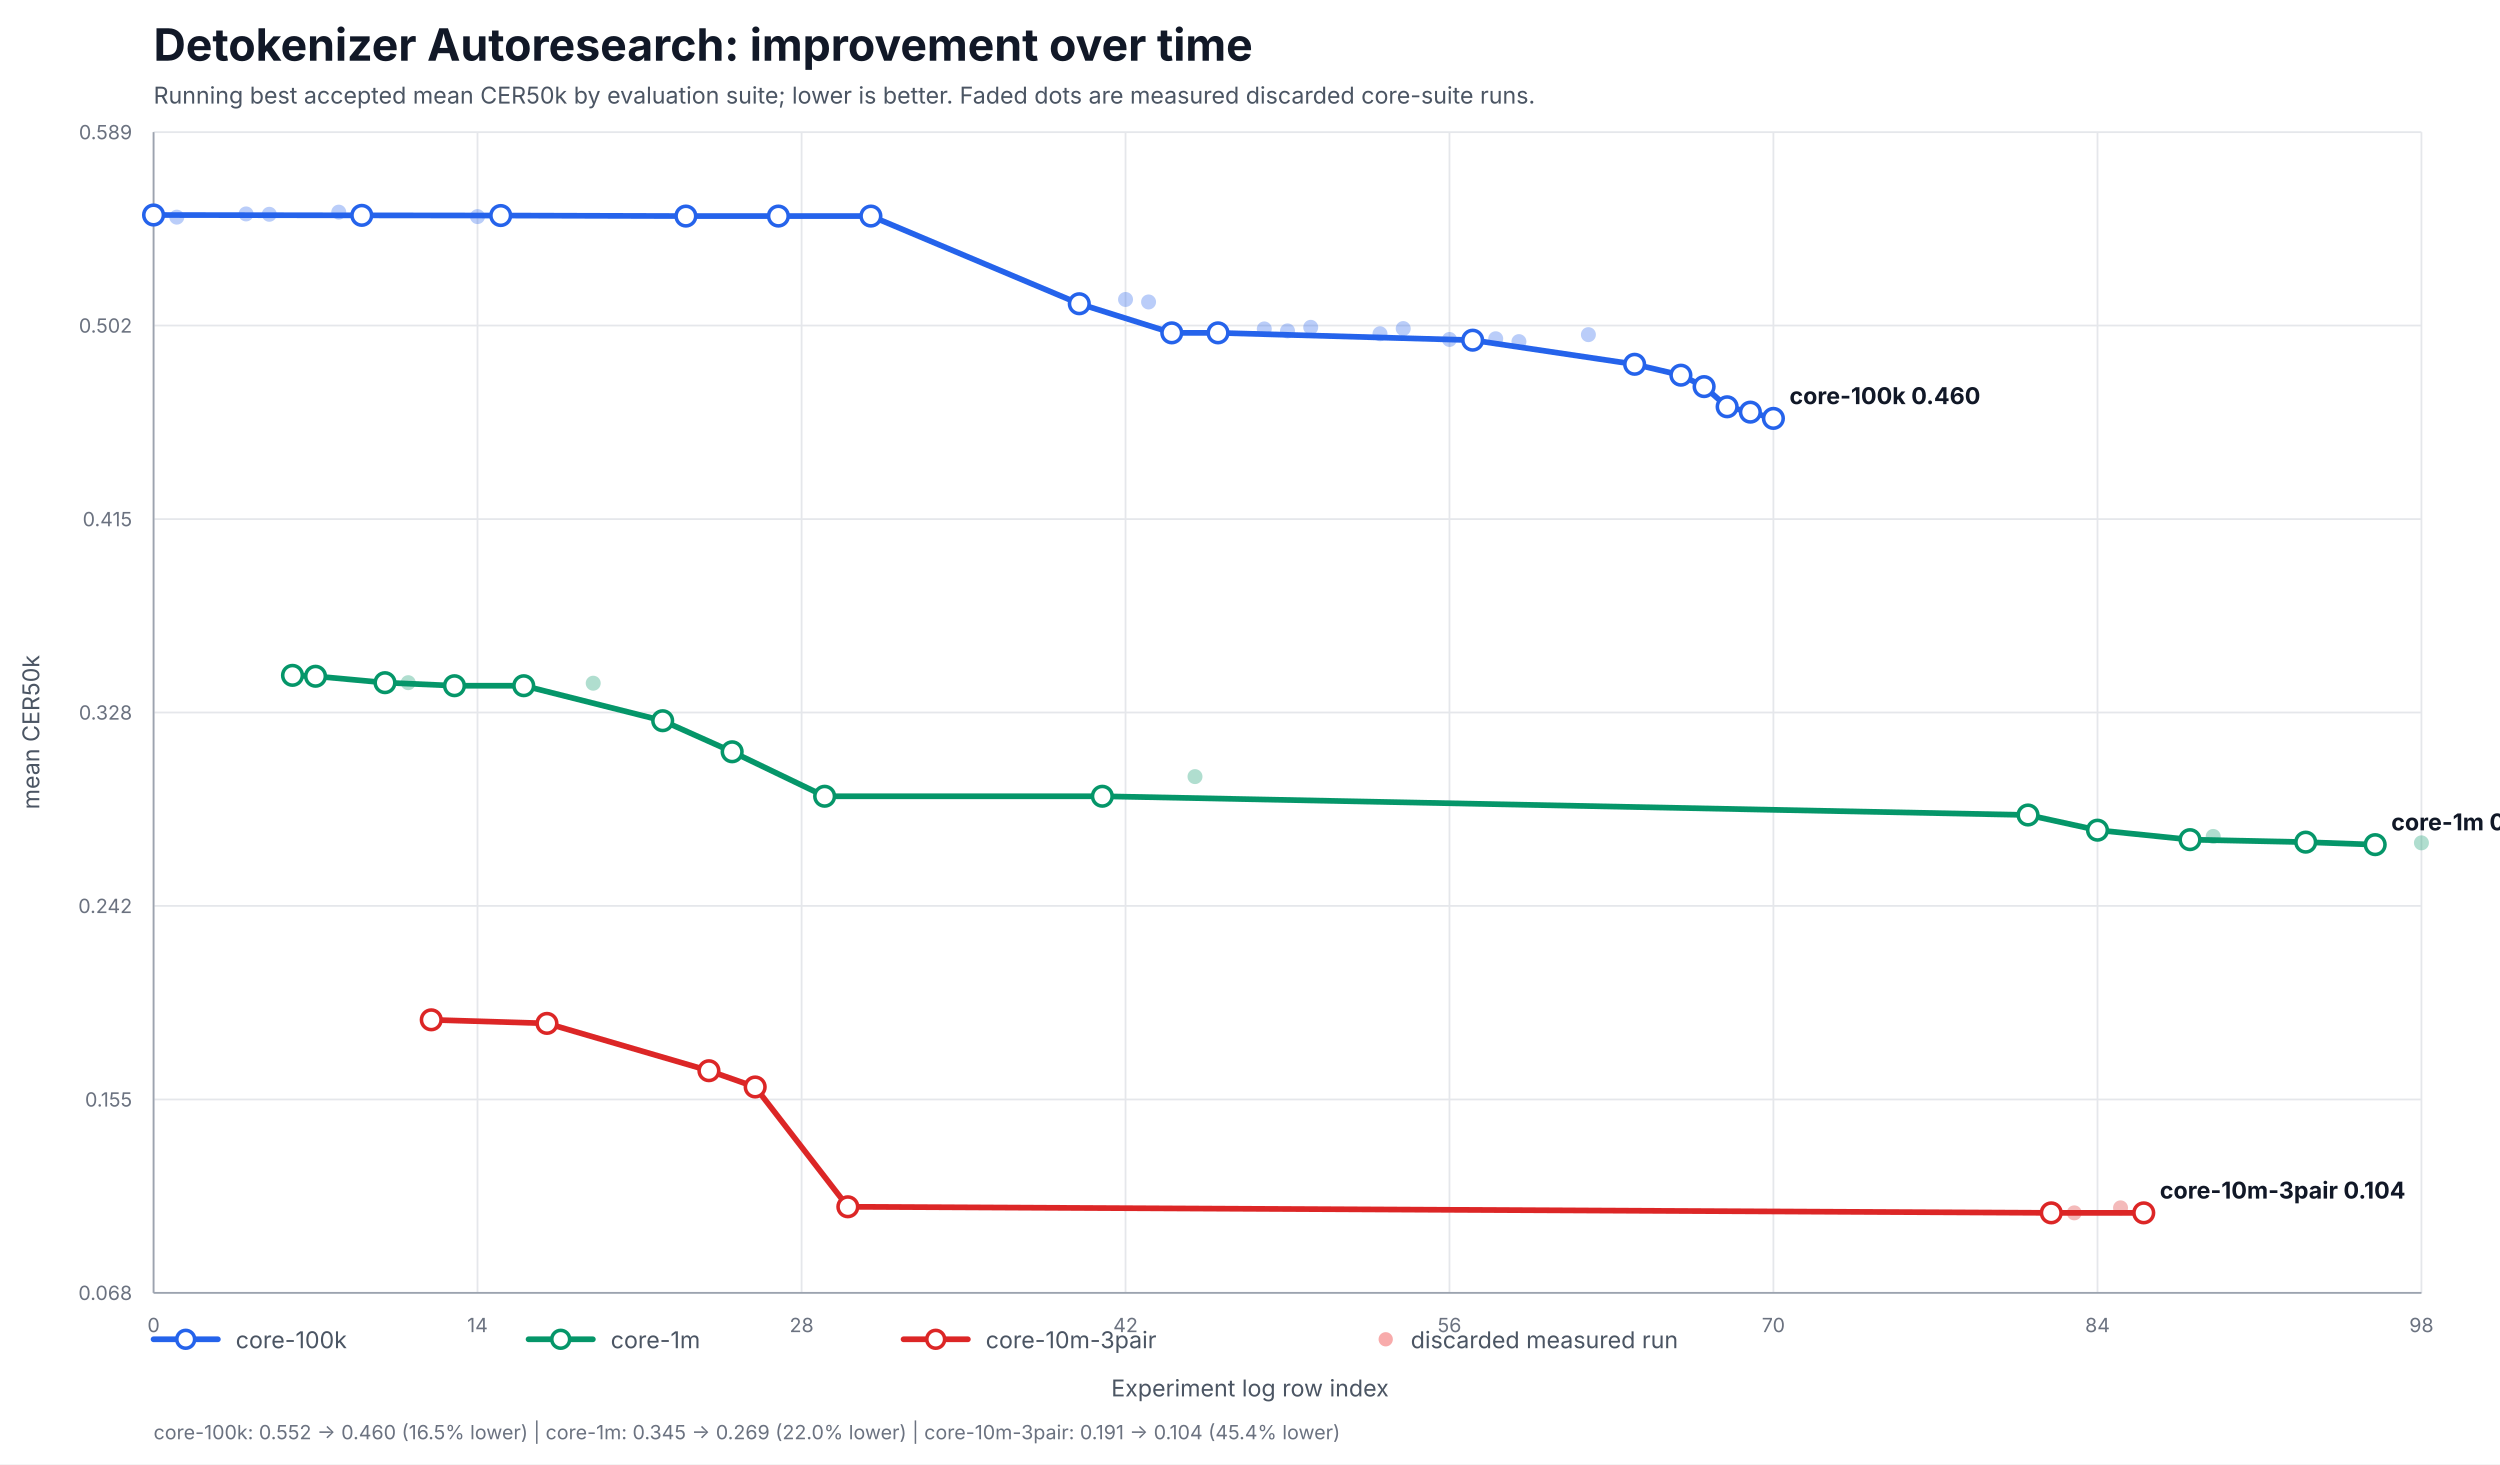
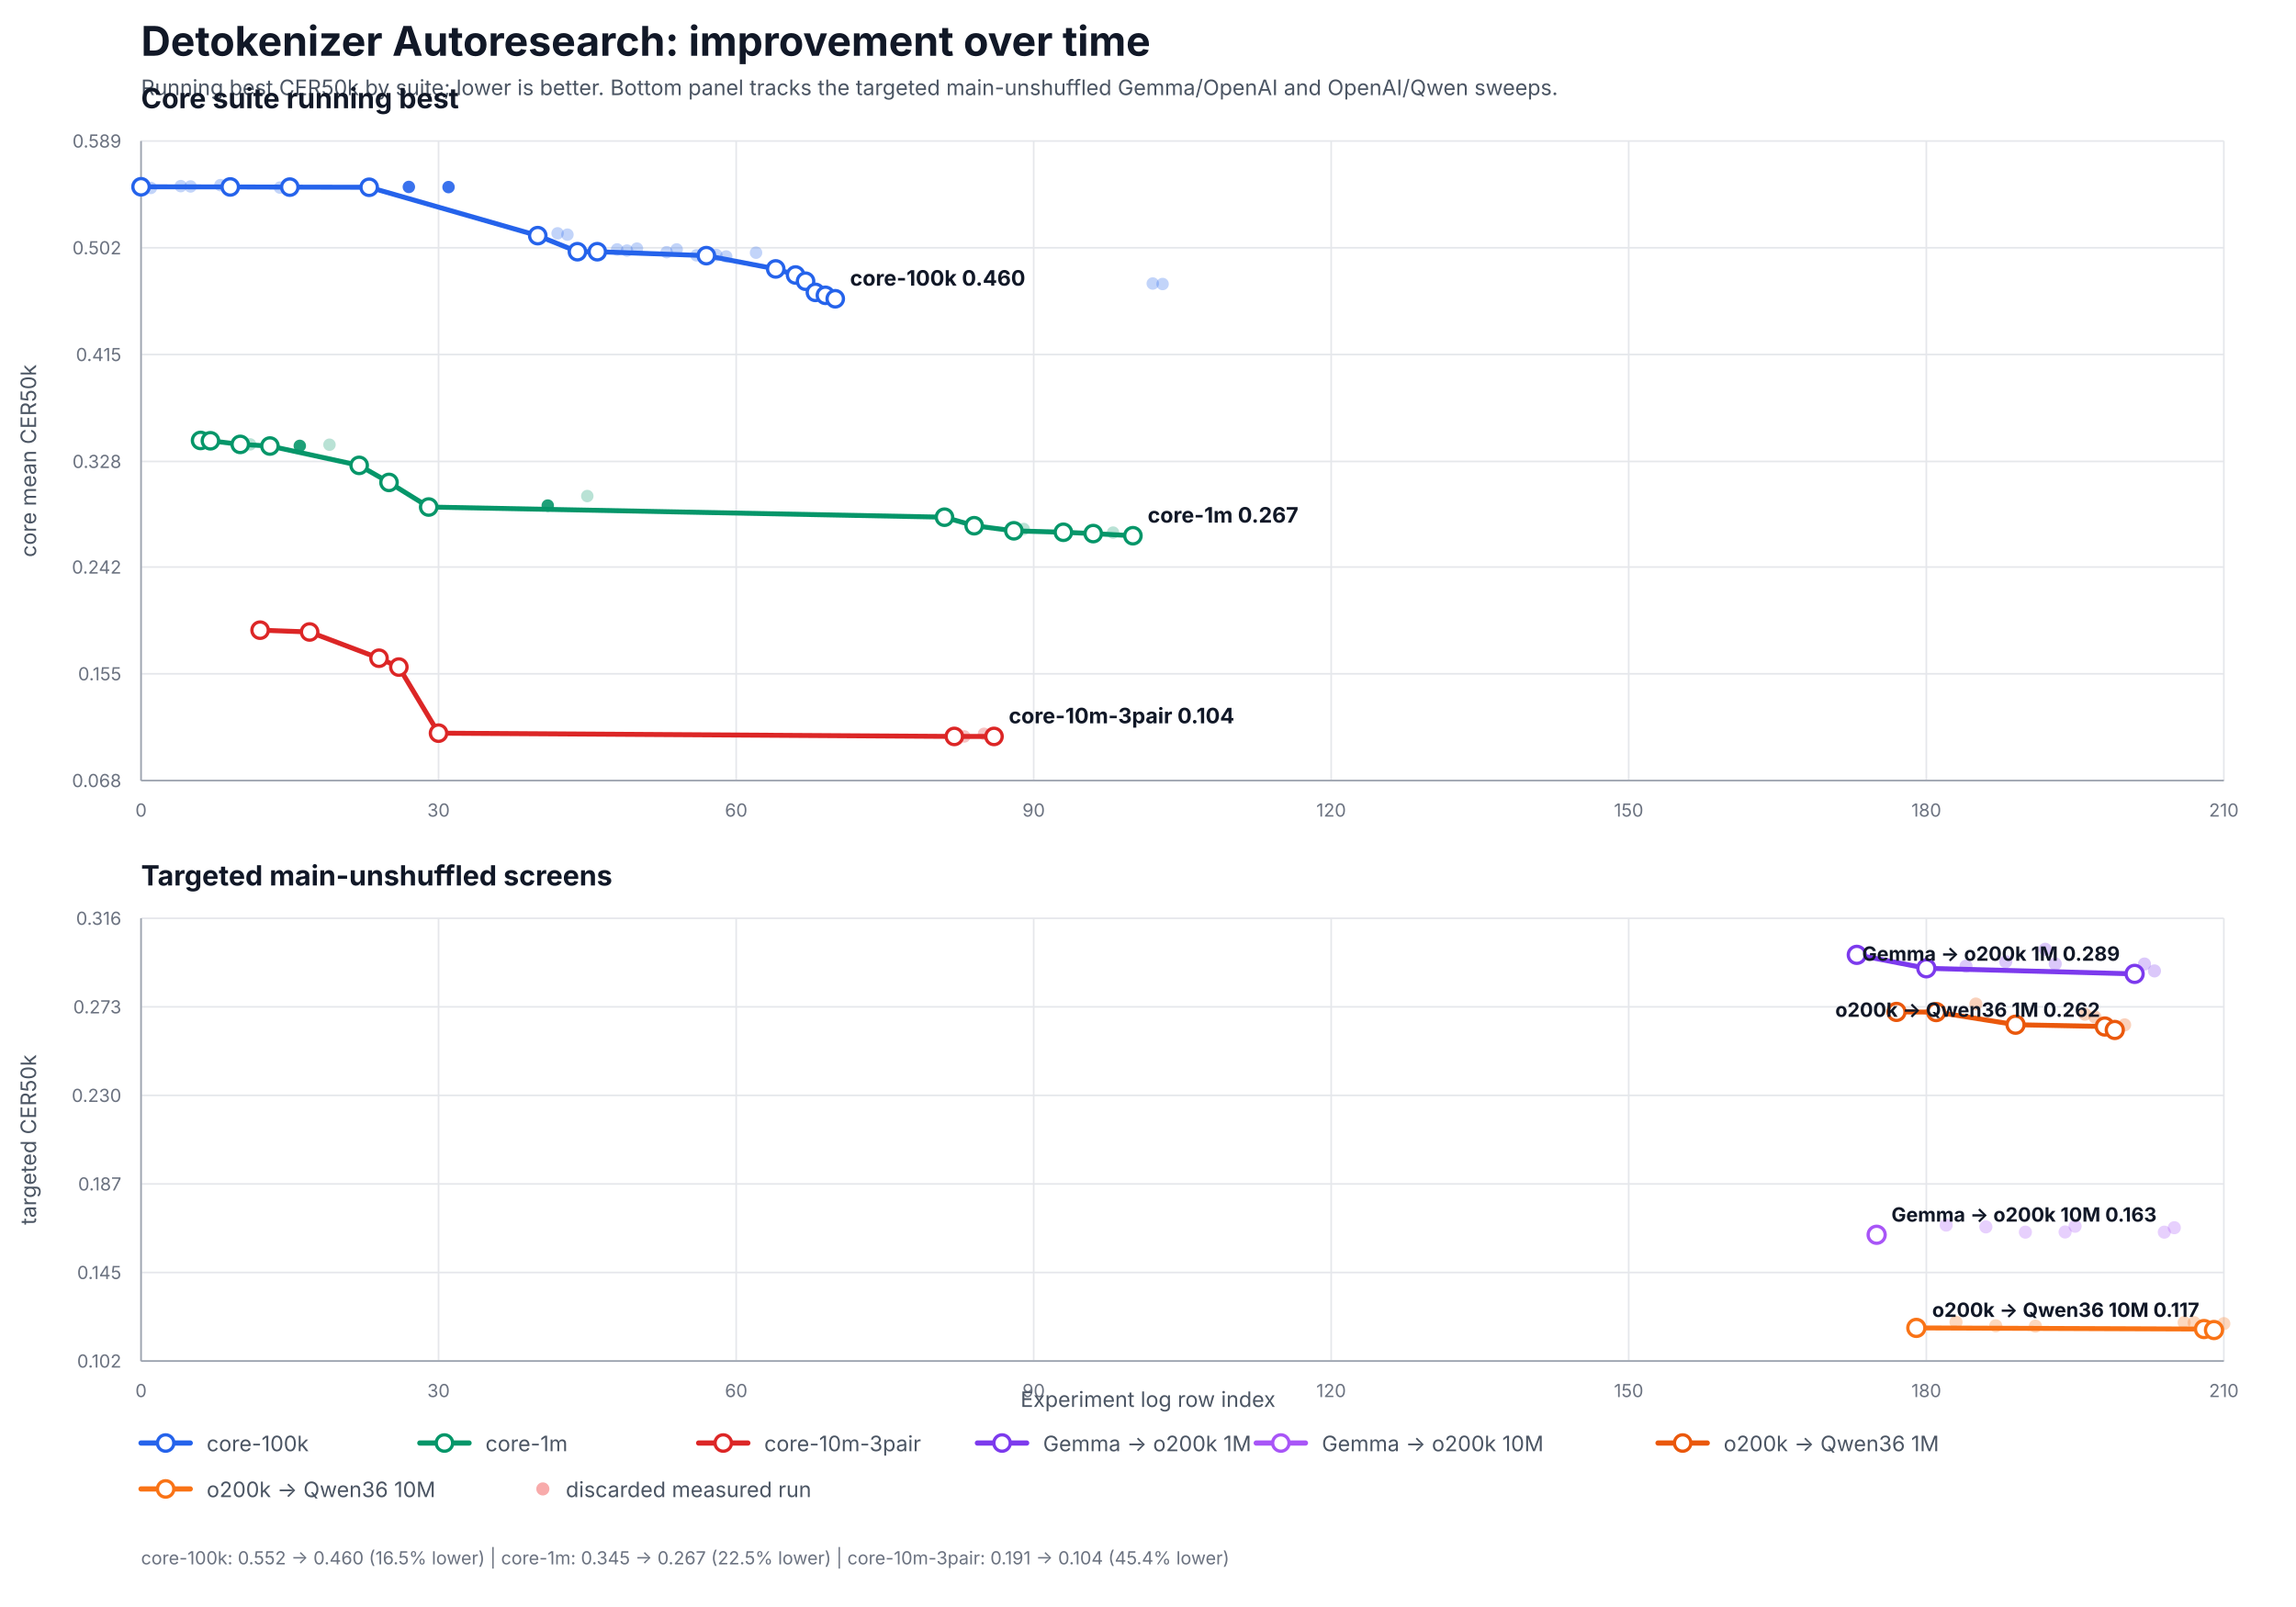
- <svg xmlns="http://www.w3.org/2000/svg" width="1400" height="820" viewBox="0 0 1400 820">
+ <svg xmlns="http://www.w3.org/2000/svg" width="1400" height="980" viewBox="0 0 1400 980">
  <rect width="100%" height="100%" fill="#ffffff" />
-   <style>text{font-family:-apple-system,BlinkMacSystemFont,"Segoe UI",sans-serif;fill:#111827}.small{font-size:13px;fill:#4b5563}.tiny{font-size:11px;fill:#6b7280}.axis{stroke:#9ca3af;stroke-width:1}.grid{stroke:#e5e7eb;stroke-width:1}.line{fill:none;stroke-width:3.2;stroke-linejoin:round;stroke-linecap:round}.keep{opacity:.9}.discard{opacity:.32}</style>
+   <style>text{font-family:-apple-system,BlinkMacSystemFont,"Segoe UI",sans-serif;fill:#111827}.small{font-size:13px;fill:#4b5563}.tiny{font-size:11px;fill:#6b7280}.axis{stroke:#9ca3af;stroke-width:1}.grid{stroke:#e5e7eb;stroke-width:1}.line{fill:none;stroke-width:3.0;stroke-linejoin:round;stroke-linecap:round}.keep{opacity:.9}.discard{opacity:.28}</style>
  <text x="86" y="34" font-size="25" font-weight="700">Detokenizer Autoresearch: improvement over time</text>
-   <text x="86" y="58" class="small">Running best accepted mean CER50k by evaluation suite; lower is better. Faded dots are measured discarded core-suite runs.</text>
-   <line x1="86" y1="724.0" x2="1356" y2="724.0" class="grid" />
-   <text x="74" y="728.0" text-anchor="end" class="tiny">0.068</text>
-   <line x1="86" y1="615.7" x2="1356" y2="615.7" class="grid" />
-   <text x="74" y="619.7" text-anchor="end" class="tiny">0.155</text>
-   <line x1="86" y1="507.3" x2="1356" y2="507.3" class="grid" />
-   <text x="74" y="511.3" text-anchor="end" class="tiny">0.242</text>
-   <line x1="86" y1="399.0" x2="1356" y2="399.0" class="grid" />
-   <text x="74" y="403.0" text-anchor="end" class="tiny">0.328</text>
-   <line x1="86" y1="290.7" x2="1356" y2="290.7" class="grid" />
-   <text x="74" y="294.7" text-anchor="end" class="tiny">0.415</text>
-   <line x1="86" y1="182.3" x2="1356" y2="182.3" class="grid" />
-   <text x="74" y="186.3" text-anchor="end" class="tiny">0.502</text>
-   <line x1="86" y1="74.0" x2="1356" y2="74.0" class="grid" />
-   <text x="74" y="78.0" text-anchor="end" class="tiny">0.589</text>
-   <line x1="86.0" y1="74" x2="86.0" y2="724" class="grid" />
-   <text x="86.0" y="746" text-anchor="middle" class="tiny">0</text>
-   <line x1="267.4" y1="74" x2="267.4" y2="724" class="grid" />
-   <text x="267.4" y="746" text-anchor="middle" class="tiny">14</text>
-   <line x1="448.9" y1="74" x2="448.9" y2="724" class="grid" />
-   <text x="448.9" y="746" text-anchor="middle" class="tiny">28</text>
-   <line x1="630.3" y1="74" x2="630.3" y2="724" class="grid" />
-   <text x="630.3" y="746" text-anchor="middle" class="tiny">42</text>
-   <line x1="811.7" y1="74" x2="811.7" y2="724" class="grid" />
-   <text x="811.7" y="746" text-anchor="middle" class="tiny">56</text>
-   <line x1="993.1" y1="74" x2="993.1" y2="724" class="grid" />
-   <text x="993.1" y="746" text-anchor="middle" class="tiny">70</text>
-   <line x1="1174.6" y1="74" x2="1174.6" y2="724" class="grid" />
-   <text x="1174.6" y="746" text-anchor="middle" class="tiny">84</text>
-   <line x1="1356.0" y1="74" x2="1356.0" y2="724" class="grid" />
-   <text x="1356.0" y="746" text-anchor="middle" class="tiny">98</text>
-   <line x1="86" y1="724" x2="1356" y2="724" class="axis" />
-   <line x1="86" y1="74" x2="86" y2="724" class="axis" />
-   <text x="700" y="782" text-anchor="middle" class="small">Experiment log row index</text>
-   <text x="22" y="410" transform="rotate(-90 22 410)" text-anchor="middle" class="small">mean CER50k</text>
-   <circle cx="86.0" cy="120.4" r="4.2" fill="#2563eb" class="keep" />
-   <circle cx="99.0" cy="121.6" r="4.2" fill="#2563eb" class="discard" />
-   <circle cx="137.8" cy="119.8" r="4.2" fill="#2563eb" class="discard" />
-   <circle cx="150.8" cy="120.0" r="4.2" fill="#2563eb" class="discard" />
-   <circle cx="163.8" cy="378.2" r="4.2" fill="#059669" class="keep" />
-   <circle cx="176.7" cy="378.7" r="4.2" fill="#059669" class="keep" />
-   <circle cx="189.7" cy="118.8" r="4.2" fill="#2563eb" class="discard" />
-   <circle cx="202.6" cy="120.6" r="4.2" fill="#2563eb" class="keep" />
-   <circle cx="215.6" cy="382.3" r="4.2" fill="#059669" class="keep" />
-   <circle cx="228.6" cy="382.3" r="4.2" fill="#059669" class="discard" />
-   <circle cx="241.5" cy="571.1" r="4.2" fill="#dc2626" class="keep" />
-   <circle cx="254.5" cy="384.0" r="4.2" fill="#059669" class="keep" />
-   <circle cx="267.4" cy="121.3" r="4.2" fill="#2563eb" class="discard" />
-   <circle cx="280.4" cy="120.7" r="4.2" fill="#2563eb" class="keep" />
-   <circle cx="293.3" cy="383.8" r="4.2" fill="#059669" class="keep" />
-   <circle cx="306.3" cy="573.1" r="4.2" fill="#dc2626" class="keep" />
-   <circle cx="332.2" cy="382.6" r="4.2" fill="#059669" class="discard" />
-   <circle cx="371.1" cy="403.6" r="4.2" fill="#059669" class="keep" />
-   <circle cx="384.1" cy="121.0" r="4.2" fill="#2563eb" class="keep" />
-   <circle cx="397.0" cy="599.6" r="4.2" fill="#dc2626" class="keep" />
-   <circle cx="410.0" cy="421.0" r="4.2" fill="#059669" class="keep" />
-   <circle cx="422.9" cy="608.7" r="4.2" fill="#dc2626" class="keep" />
-   <circle cx="435.9" cy="120.6" r="4.2" fill="#2563eb" class="keep" />
-   <circle cx="461.8" cy="445.9" r="4.2" fill="#059669" class="keep" />
-   <circle cx="474.8" cy="675.8" r="4.2" fill="#dc2626" class="keep" />
-   <circle cx="487.7" cy="120.8" r="4.2" fill="#2563eb" class="keep" />
-   <circle cx="604.4" cy="170.1" r="4.2" fill="#2563eb" class="keep" />
-   <circle cx="617.3" cy="444.4" r="4.2" fill="#059669" class="keep" />
-   <circle cx="630.3" cy="167.7" r="4.2" fill="#2563eb" class="discard" />
-   <circle cx="643.2" cy="169.1" r="4.2" fill="#2563eb" class="discard" />
-   <circle cx="656.2" cy="186.4" r="4.2" fill="#2563eb" class="keep" />
-   <circle cx="669.2" cy="434.9" r="4.2" fill="#059669" class="discard" />
-   <circle cx="682.1" cy="186.4" r="4.2" fill="#2563eb" class="keep" />
-   <circle cx="708.0" cy="184.2" r="4.2" fill="#2563eb" class="discard" />
-   <circle cx="721.0" cy="185.3" r="4.2" fill="#2563eb" class="discard" />
-   <circle cx="734.0" cy="183.3" r="4.2" fill="#2563eb" class="discard" />
-   <circle cx="772.8" cy="186.9" r="4.2" fill="#2563eb" class="discard" />
-   <circle cx="785.8" cy="184.0" r="4.2" fill="#2563eb" class="discard" />
-   <circle cx="811.7" cy="190.1" r="4.2" fill="#2563eb" class="discard" />
-   <circle cx="824.7" cy="190.5" r="4.2" fill="#2563eb" class="keep" />
-   <circle cx="837.6" cy="189.7" r="4.2" fill="#2563eb" class="discard" />
-   <circle cx="850.6" cy="191.3" r="4.2" fill="#2563eb" class="discard" />
-   <circle cx="889.5" cy="187.4" r="4.2" fill="#2563eb" class="discard" />
-   <circle cx="915.4" cy="204.0" r="4.2" fill="#2563eb" class="keep" />
-   <circle cx="941.3" cy="210.1" r="4.2" fill="#2563eb" class="keep" />
-   <circle cx="954.3" cy="216.5" r="4.2" fill="#2563eb" class="keep" />
-   <circle cx="967.2" cy="227.8" r="4.2" fill="#2563eb" class="keep" />
-   <circle cx="980.2" cy="230.8" r="4.2" fill="#2563eb" class="keep" />
-   <circle cx="993.1" cy="234.3" r="4.2" fill="#2563eb" class="keep" />
-   <circle cx="1135.7" cy="456.4" r="4.2" fill="#059669" class="keep" />
-   <circle cx="1148.7" cy="679.2" r="4.2" fill="#dc2626" class="keep" />
-   <circle cx="1161.6" cy="679.2" r="4.2" fill="#dc2626" class="discard" />
-   <circle cx="1174.6" cy="464.9" r="4.2" fill="#059669" class="keep" />
-   <circle cx="1187.5" cy="676.4" r="4.2" fill="#dc2626" class="discard" />
-   <circle cx="1200.5" cy="679.2" r="4.2" fill="#dc2626" class="keep" />
-   <circle cx="1226.4" cy="470.2" r="4.2" fill="#059669" class="keep" />
-   <circle cx="1239.4" cy="468.4" r="4.2" fill="#059669" class="discard" />
-   <circle cx="1291.2" cy="471.6" r="4.2" fill="#059669" class="keep" />
-   <circle cx="1330.1" cy="473.0" r="4.2" fill="#059669" class="keep" />
-   <circle cx="1356.0" cy="472.0" r="4.2" fill="#059669" class="discard" />
-   <path d="M 86.0 120.4 L 202.6 120.6 L 280.4 120.7 L 384.1 121.0 L 435.9 121.0 L 487.7 121.0 L 604.4 170.1 L 656.2 186.4 L 682.1 186.4 L 824.7 190.5 L 915.4 204.0 L 941.3 210.1 L 954.3 216.5 L 967.2 227.8 L 980.2 230.8 L 993.1 234.3" class="line" stroke="#2563eb" />
-   <circle cx="86.0" cy="120.4" r="5.5" fill="#fff" stroke="#2563eb" stroke-width="2" />
-   <circle cx="202.6" cy="120.6" r="5.5" fill="#fff" stroke="#2563eb" stroke-width="2" />
-   <circle cx="280.4" cy="120.7" r="5.5" fill="#fff" stroke="#2563eb" stroke-width="2" />
-   <circle cx="384.1" cy="121.0" r="5.5" fill="#fff" stroke="#2563eb" stroke-width="2" />
-   <circle cx="435.9" cy="121.0" r="5.5" fill="#fff" stroke="#2563eb" stroke-width="2" />
-   <circle cx="487.7" cy="121.0" r="5.5" fill="#fff" stroke="#2563eb" stroke-width="2" />
-   <circle cx="604.4" cy="170.1" r="5.5" fill="#fff" stroke="#2563eb" stroke-width="2" />
-   <circle cx="656.2" cy="186.4" r="5.5" fill="#fff" stroke="#2563eb" stroke-width="2" />
-   <circle cx="682.1" cy="186.4" r="5.5" fill="#fff" stroke="#2563eb" stroke-width="2" />
-   <circle cx="824.7" cy="190.5" r="5.5" fill="#fff" stroke="#2563eb" stroke-width="2" />
-   <circle cx="915.4" cy="204.0" r="5.5" fill="#fff" stroke="#2563eb" stroke-width="2" />
-   <circle cx="941.3" cy="210.1" r="5.5" fill="#fff" stroke="#2563eb" stroke-width="2" />
-   <circle cx="954.3" cy="216.5" r="5.5" fill="#fff" stroke="#2563eb" stroke-width="2" />
-   <circle cx="967.2" cy="227.8" r="5.5" fill="#fff" stroke="#2563eb" stroke-width="2" />
-   <circle cx="980.2" cy="230.8" r="5.5" fill="#fff" stroke="#2563eb" stroke-width="2" />
-   <circle cx="993.1" cy="234.3" r="5.5" fill="#fff" stroke="#2563eb" stroke-width="2" />
-   <text x="1002.1" y="226.3" font-size="13" font-weight="700" fill="#2563eb">core-100k 0.460</text>
-   <path d="M 163.8 378.2 L 176.7 378.7 L 215.6 382.3 L 254.5 384.0 L 293.3 384.0 L 371.1 403.6 L 410.0 421.0 L 461.8 445.9 L 617.3 445.9 L 1135.7 456.4 L 1174.6 464.9 L 1226.4 470.2 L 1291.2 471.6 L 1330.1 473.0" class="line" stroke="#059669" />
-   <circle cx="163.8" cy="378.2" r="5.5" fill="#fff" stroke="#059669" stroke-width="2" />
-   <circle cx="176.7" cy="378.7" r="5.5" fill="#fff" stroke="#059669" stroke-width="2" />
-   <circle cx="215.6" cy="382.3" r="5.5" fill="#fff" stroke="#059669" stroke-width="2" />
-   <circle cx="254.5" cy="384.0" r="5.5" fill="#fff" stroke="#059669" stroke-width="2" />
-   <circle cx="293.3" cy="384.0" r="5.5" fill="#fff" stroke="#059669" stroke-width="2" />
-   <circle cx="371.1" cy="403.6" r="5.5" fill="#fff" stroke="#059669" stroke-width="2" />
-   <circle cx="410.0" cy="421.0" r="5.5" fill="#fff" stroke="#059669" stroke-width="2" />
-   <circle cx="461.8" cy="445.9" r="5.5" fill="#fff" stroke="#059669" stroke-width="2" />
-   <circle cx="617.3" cy="445.9" r="5.5" fill="#fff" stroke="#059669" stroke-width="2" />
-   <circle cx="1135.7" cy="456.4" r="5.5" fill="#fff" stroke="#059669" stroke-width="2" />
-   <circle cx="1174.6" cy="464.9" r="5.5" fill="#fff" stroke="#059669" stroke-width="2" />
-   <circle cx="1226.4" cy="470.2" r="5.5" fill="#fff" stroke="#059669" stroke-width="2" />
-   <circle cx="1291.2" cy="471.6" r="5.5" fill="#fff" stroke="#059669" stroke-width="2" />
-   <circle cx="1330.1" cy="473.0" r="5.5" fill="#fff" stroke="#059669" stroke-width="2" />
-   <text x="1339.1" y="465.0" font-size="13" font-weight="700" fill="#059669">core-1m 0.269</text>
-   <path d="M 241.5 571.1 L 306.3 573.1 L 397.0 599.6 L 422.9 608.7 L 474.8 675.8 L 1148.7 679.2 L 1200.5 679.2" class="line" stroke="#dc2626" />
-   <circle cx="241.5" cy="571.1" r="5.5" fill="#fff" stroke="#dc2626" stroke-width="2" />
-   <circle cx="306.3" cy="573.1" r="5.5" fill="#fff" stroke="#dc2626" stroke-width="2" />
-   <circle cx="397.0" cy="599.6" r="5.5" fill="#fff" stroke="#dc2626" stroke-width="2" />
-   <circle cx="422.9" cy="608.7" r="5.5" fill="#fff" stroke="#dc2626" stroke-width="2" />
-   <circle cx="474.8" cy="675.8" r="5.5" fill="#fff" stroke="#dc2626" stroke-width="2" />
-   <circle cx="1148.7" cy="679.2" r="5.5" fill="#fff" stroke="#dc2626" stroke-width="2" />
-   <circle cx="1200.5" cy="679.2" r="5.5" fill="#fff" stroke="#dc2626" stroke-width="2" />
-   <text x="1209.5" y="671.2" font-size="13" font-weight="700" fill="#dc2626">core-10m-3pair 0.104</text>
-   <line x1="86" y1="750" x2="122" y2="750" stroke="#2563eb" stroke-width="3.2" stroke-linecap="round" />
-   <circle cx="104" cy="750" r="5" fill="#fff" stroke="#2563eb" stroke-width="2" />
-   <text x="132" y="755" class="small">core-100k</text>
-   <line x1="296" y1="750" x2="332" y2="750" stroke="#059669" stroke-width="3.2" stroke-linecap="round" />
-   <circle cx="314" cy="750" r="5" fill="#fff" stroke="#059669" stroke-width="2" />
-   <text x="342" y="755" class="small">core-1m</text>
-   <line x1="506" y1="750" x2="542" y2="750" stroke="#dc2626" stroke-width="3.2" stroke-linecap="round" />
-   <circle cx="524" cy="750" r="5" fill="#fff" stroke="#dc2626" stroke-width="2" />
-   <text x="552" y="755" class="small">core-10m-3pair</text>
-   <circle cx="776" cy="750" r="4" fill="#ef4444" opacity=".45" />
-   <text x="790" y="755" class="small">discarded measured run</text>
-   <text x="86" y="806" class="tiny">core-100k: 0.552 -&gt; 0.460 (16.5% lower)  |  core-1m: 0.345 -&gt; 0.269 (22.0% lower)  |  core-10m-3pair: 0.191 -&gt; 0.104 (45.4% lower)</text>
+   <text x="86" y="58" class="small">Running best CER50k by suite; lower is better. Bottom panel tracks the targeted main-unshuffled Gemma/OpenAI and OpenAI/Qwen sweeps.</text>
+   <text x="86" y="66" font-size="17" font-weight="700">Core suite running best</text>
+   <line x1="86" y1="476.0" x2="1356" y2="476.0" class="grid" />
+   <text x="74" y="480.0" text-anchor="end" class="tiny">0.068</text>
+   <line x1="86" y1="410.9" x2="1356" y2="410.9" class="grid" />
+   <text x="74" y="414.9" text-anchor="end" class="tiny">0.155</text>
+   <line x1="86" y1="345.8" x2="1356" y2="345.8" class="grid" />
+   <text x="74" y="349.8" text-anchor="end" class="tiny">0.242</text>
+   <line x1="86" y1="281.4" x2="1356" y2="281.4" class="grid" />
+   <text x="74" y="285.4" text-anchor="end" class="tiny">0.328</text>
+   <line x1="86" y1="216.2" x2="1356" y2="216.2" class="grid" />
+   <text x="74" y="220.2" text-anchor="end" class="tiny">0.415</text>
+   <line x1="86" y1="151.1" x2="1356" y2="151.1" class="grid" />
+   <text x="74" y="155.1" text-anchor="end" class="tiny">0.502</text>
+   <line x1="86" y1="86.0" x2="1356" y2="86.0" class="grid" />
+   <text x="74" y="90.0" text-anchor="end" class="tiny">0.589</text>
+   <line x1="86.0" y1="86" x2="86.0" y2="476" class="grid" />
+   <text x="86.0" y="498" text-anchor="middle" class="tiny">0</text>
+   <line x1="267.4" y1="86" x2="267.4" y2="476" class="grid" />
+   <text x="267.4" y="498" text-anchor="middle" class="tiny">30</text>
+   <line x1="448.9" y1="86" x2="448.9" y2="476" class="grid" />
+   <text x="448.9" y="498" text-anchor="middle" class="tiny">60</text>
+   <line x1="630.3" y1="86" x2="630.3" y2="476" class="grid" />
+   <text x="630.3" y="498" text-anchor="middle" class="tiny">90</text>
+   <line x1="811.7" y1="86" x2="811.7" y2="476" class="grid" />
+   <text x="811.7" y="498" text-anchor="middle" class="tiny">120</text>
+   <line x1="993.1" y1="86" x2="993.1" y2="476" class="grid" />
+   <text x="993.1" y="498" text-anchor="middle" class="tiny">150</text>
+   <line x1="1174.6" y1="86" x2="1174.6" y2="476" class="grid" />
+   <text x="1174.6" y="498" text-anchor="middle" class="tiny">180</text>
+   <line x1="1356.0" y1="86" x2="1356.0" y2="476" class="grid" />
+   <text x="1356.0" y="498" text-anchor="middle" class="tiny">210</text>
+   <line x1="86" y1="476" x2="1356" y2="476" class="axis" />
+   <line x1="86" y1="86" x2="86" y2="476" class="axis" />
+   <circle cx="86.0" cy="113.9" r="3.8" fill="#2563eb" class="keep" />
+   <circle cx="92.0" cy="114.6" r="3.8" fill="#2563eb" class="discard" />
+   <circle cx="110.2" cy="113.5" r="3.8" fill="#2563eb" class="discard" />
+   <circle cx="116.2" cy="113.7" r="3.8" fill="#2563eb" class="discard" />
+   <circle cx="134.4" cy="112.9" r="3.8" fill="#2563eb" class="discard" />
+   <circle cx="140.4" cy="114.0" r="3.8" fill="#2563eb" class="keep" />
+   <circle cx="170.7" cy="114.4" r="3.8" fill="#2563eb" class="discard" />
+   <circle cx="176.7" cy="114.1" r="3.8" fill="#2563eb" class="keep" />
+   <circle cx="225.1" cy="114.2" r="3.8" fill="#2563eb" class="keep" />
+   <circle cx="249.3" cy="114.0" r="3.8" fill="#2563eb" class="keep" />
+   <circle cx="273.5" cy="114.1" r="3.8" fill="#2563eb" class="keep" />
+   <circle cx="327.9" cy="143.7" r="3.8" fill="#2563eb" class="keep" />
+   <circle cx="340.0" cy="142.3" r="3.8" fill="#2563eb" class="discard" />
+   <circle cx="346.0" cy="143.1" r="3.8" fill="#2563eb" class="discard" />
+   <circle cx="352.1" cy="153.5" r="3.8" fill="#2563eb" class="keep" />
+   <circle cx="364.2" cy="153.5" r="3.8" fill="#2563eb" class="keep" />
+   <circle cx="376.3" cy="152.1" r="3.8" fill="#2563eb" class="discard" />
+   <circle cx="382.3" cy="152.8" r="3.8" fill="#2563eb" class="discard" />
+   <circle cx="388.4" cy="151.6" r="3.8" fill="#2563eb" class="discard" />
+   <circle cx="406.5" cy="153.8" r="3.8" fill="#2563eb" class="discard" />
+   <circle cx="412.6" cy="152.1" r="3.8" fill="#2563eb" class="discard" />
+   <circle cx="424.7" cy="155.7" r="3.8" fill="#2563eb" class="discard" />
+   <circle cx="430.7" cy="155.9" r="3.8" fill="#2563eb" class="keep" />
+   <circle cx="436.8" cy="155.5" r="3.8" fill="#2563eb" class="discard" />
+   <circle cx="442.8" cy="156.4" r="3.8" fill="#2563eb" class="discard" />
+   <circle cx="461.0" cy="154.1" r="3.8" fill="#2563eb" class="discard" />
+   <circle cx="473.0" cy="164.0" r="3.8" fill="#2563eb" class="keep" />
+   <circle cx="485.1" cy="167.7" r="3.8" fill="#2563eb" class="keep" />
+   <circle cx="491.2" cy="171.5" r="3.8" fill="#2563eb" class="keep" />
+   <circle cx="497.2" cy="178.3" r="3.8" fill="#2563eb" class="keep" />
+   <circle cx="503.3" cy="180.1" r="3.8" fill="#2563eb" class="keep" />
+   <circle cx="509.3" cy="182.2" r="3.8" fill="#2563eb" class="keep" />
+   <circle cx="702.9" cy="172.9" r="3.8" fill="#2563eb" class="discard" />
+   <circle cx="708.9" cy="173.2" r="3.8" fill="#2563eb" class="discard" />
+   <path d="M 86.0 113.9 L 140.4 114.0 L 176.7 114.1 L 225.1 114.2 L 327.9 143.7 L 352.1 153.5 L 364.2 153.5 L 430.7 155.9 L 473.0 164.0 L 485.1 167.7 L 491.2 171.5 L 497.2 178.3 L 503.3 180.1 L 509.3 182.2" class="line" stroke="#2563eb" />
+   <circle cx="86.0" cy="113.9" r="5.0" fill="#fff" stroke="#2563eb" stroke-width="2" />
+   <circle cx="140.4" cy="114.0" r="5.0" fill="#fff" stroke="#2563eb" stroke-width="2" />
+   <circle cx="176.7" cy="114.1" r="5.0" fill="#fff" stroke="#2563eb" stroke-width="2" />
+   <circle cx="225.1" cy="114.2" r="5.0" fill="#fff" stroke="#2563eb" stroke-width="2" />
+   <circle cx="327.9" cy="143.7" r="5.0" fill="#fff" stroke="#2563eb" stroke-width="2" />
+   <circle cx="352.1" cy="153.5" r="5.0" fill="#fff" stroke="#2563eb" stroke-width="2" />
+   <circle cx="364.2" cy="153.5" r="5.0" fill="#fff" stroke="#2563eb" stroke-width="2" />
+   <circle cx="430.7" cy="155.9" r="5.0" fill="#fff" stroke="#2563eb" stroke-width="2" />
+   <circle cx="473.0" cy="164.0" r="5.0" fill="#fff" stroke="#2563eb" stroke-width="2" />
+   <circle cx="485.1" cy="167.7" r="5.0" fill="#fff" stroke="#2563eb" stroke-width="2" />
+   <circle cx="491.2" cy="171.5" r="5.0" fill="#fff" stroke="#2563eb" stroke-width="2" />
+   <circle cx="497.2" cy="178.3" r="5.0" fill="#fff" stroke="#2563eb" stroke-width="2" />
+   <circle cx="503.3" cy="180.1" r="5.0" fill="#fff" stroke="#2563eb" stroke-width="2" />
+   <circle cx="509.3" cy="182.2" r="5.0" fill="#fff" stroke="#2563eb" stroke-width="2" />
+   <text x="518.3" y="174.2" text-anchor="start" font-size="13" font-weight="700" fill="#2563eb">core-100k 0.460</text>
+   <circle cx="122.3" cy="268.6" r="3.8" fill="#059669" class="keep" />
+   <circle cx="128.3" cy="268.8" r="3.8" fill="#059669" class="keep" />
+   <circle cx="146.5" cy="271.0" r="3.8" fill="#059669" class="keep" />
+   <circle cx="152.5" cy="271.0" r="3.8" fill="#059669" class="discard" />
+   <circle cx="164.6" cy="272.0" r="3.8" fill="#059669" class="keep" />
+   <circle cx="182.8" cy="271.9" r="3.8" fill="#059669" class="keep" />
+   <circle cx="200.9" cy="271.2" r="3.8" fill="#059669" class="discard" />
+   <circle cx="219.0" cy="283.8" r="3.8" fill="#059669" class="keep" />
+   <circle cx="237.2" cy="294.2" r="3.8" fill="#059669" class="keep" />
+   <circle cx="261.4" cy="309.2" r="3.8" fill="#059669" class="keep" />
+   <circle cx="334.0" cy="308.3" r="3.8" fill="#059669" class="keep" />
+   <circle cx="358.1" cy="302.5" r="3.8" fill="#059669" class="discard" />
+   <circle cx="575.9" cy="315.4" r="3.8" fill="#059669" class="keep" />
+   <circle cx="594.0" cy="320.6" r="3.8" fill="#059669" class="keep" />
+   <circle cx="618.2" cy="323.7" r="3.8" fill="#059669" class="keep" />
+   <circle cx="624.2" cy="322.6" r="3.8" fill="#059669" class="discard" />
+   <circle cx="648.4" cy="324.6" r="3.8" fill="#059669" class="keep" />
+   <circle cx="666.6" cy="325.4" r="3.8" fill="#059669" class="keep" />
+   <circle cx="678.7" cy="324.8" r="3.8" fill="#059669" class="discard" />
+   <circle cx="690.8" cy="326.7" r="3.8" fill="#059669" class="keep" />
+   <path d="M 122.3 268.6 L 128.3 268.8 L 146.5 271.0 L 164.6 272.0 L 219.0 283.8 L 237.2 294.2 L 261.4 309.2 L 575.9 315.4 L 594.0 320.6 L 618.2 323.7 L 648.4 324.6 L 666.6 325.4 L 690.8 326.7" class="line" stroke="#059669" />
+   <circle cx="122.3" cy="268.6" r="5.0" fill="#fff" stroke="#059669" stroke-width="2" />
+   <circle cx="128.3" cy="268.8" r="5.0" fill="#fff" stroke="#059669" stroke-width="2" />
+   <circle cx="146.5" cy="271.0" r="5.0" fill="#fff" stroke="#059669" stroke-width="2" />
+   <circle cx="164.6" cy="272.0" r="5.0" fill="#fff" stroke="#059669" stroke-width="2" />
+   <circle cx="219.0" cy="283.8" r="5.0" fill="#fff" stroke="#059669" stroke-width="2" />
+   <circle cx="237.2" cy="294.2" r="5.0" fill="#fff" stroke="#059669" stroke-width="2" />
+   <circle cx="261.4" cy="309.2" r="5.0" fill="#fff" stroke="#059669" stroke-width="2" />
+   <circle cx="575.9" cy="315.4" r="5.0" fill="#fff" stroke="#059669" stroke-width="2" />
+   <circle cx="594.0" cy="320.6" r="5.0" fill="#fff" stroke="#059669" stroke-width="2" />
+   <circle cx="618.2" cy="323.7" r="5.0" fill="#fff" stroke="#059669" stroke-width="2" />
+   <circle cx="648.4" cy="324.6" r="5.0" fill="#fff" stroke="#059669" stroke-width="2" />
+   <circle cx="666.6" cy="325.4" r="5.0" fill="#fff" stroke="#059669" stroke-width="2" />
+   <circle cx="690.8" cy="326.7" r="5.0" fill="#fff" stroke="#059669" stroke-width="2" />
+   <text x="699.8" y="318.7" text-anchor="start" font-size="13" font-weight="700" fill="#059669">core-1m 0.267</text>
+   <circle cx="158.6" cy="384.3" r="3.8" fill="#dc2626" class="keep" />
+   <circle cx="188.8" cy="385.4" r="3.8" fill="#dc2626" class="keep" />
+   <circle cx="231.1" cy="401.4" r="3.8" fill="#dc2626" class="keep" />
+   <circle cx="243.2" cy="406.8" r="3.8" fill="#dc2626" class="keep" />
+   <circle cx="267.4" cy="447.1" r="3.8" fill="#dc2626" class="keep" />
+   <circle cx="581.9" cy="449.1" r="3.8" fill="#dc2626" class="keep" />
+   <circle cx="588.0" cy="449.1" r="3.8" fill="#dc2626" class="discard" />
+   <circle cx="600.0" cy="447.5" r="3.8" fill="#dc2626" class="discard" />
+   <circle cx="606.1" cy="449.1" r="3.8" fill="#dc2626" class="keep" />
+   <path d="M 158.6 384.3 L 188.8 385.4 L 231.1 401.4 L 243.2 406.8 L 267.4 447.1 L 581.9 449.1 L 606.1 449.1" class="line" stroke="#dc2626" />
+   <circle cx="158.6" cy="384.3" r="5.0" fill="#fff" stroke="#dc2626" stroke-width="2" />
+   <circle cx="188.8" cy="385.4" r="5.0" fill="#fff" stroke="#dc2626" stroke-width="2" />
+   <circle cx="231.1" cy="401.4" r="5.0" fill="#fff" stroke="#dc2626" stroke-width="2" />
+   <circle cx="243.2" cy="406.8" r="5.0" fill="#fff" stroke="#dc2626" stroke-width="2" />
+   <circle cx="267.4" cy="447.1" r="5.0" fill="#fff" stroke="#dc2626" stroke-width="2" />
+   <circle cx="581.9" cy="449.1" r="5.0" fill="#fff" stroke="#dc2626" stroke-width="2" />
+   <circle cx="606.1" cy="449.1" r="5.0" fill="#fff" stroke="#dc2626" stroke-width="2" />
+   <text x="615.1" y="441.1" text-anchor="start" font-size="13" font-weight="700" fill="#dc2626">core-10m-3pair 0.104</text>
+   <text x="86" y="540" font-size="17" font-weight="700">Targeted main-unshuffled screens</text>
+   <line x1="86" y1="830.0" x2="1356" y2="830.0" class="grid" />
+   <text x="74" y="834.0" text-anchor="end" class="tiny">0.102</text>
+   <line x1="86" y1="776.0" x2="1356" y2="776.0" class="grid" />
+   <text x="74" y="780.0" text-anchor="end" class="tiny">0.145</text>
+   <line x1="86" y1="722.0" x2="1356" y2="722.0" class="grid" />
+   <text x="74" y="726.0" text-anchor="end" class="tiny">0.187</text>
+   <line x1="86" y1="668.0" x2="1356" y2="668.0" class="grid" />
+   <text x="74" y="672.0" text-anchor="end" class="tiny">0.230</text>
+   <line x1="86" y1="614.0" x2="1356" y2="614.0" class="grid" />
+   <text x="74" y="618.0" text-anchor="end" class="tiny">0.273</text>
+   <line x1="86" y1="560.0" x2="1356" y2="560.0" class="grid" />
+   <text x="74" y="564.0" text-anchor="end" class="tiny">0.316</text>
+   <line x1="86.0" y1="560" x2="86.0" y2="830" class="grid" />
+   <text x="86.0" y="852" text-anchor="middle" class="tiny">0</text>
+   <line x1="267.4" y1="560" x2="267.4" y2="830" class="grid" />
+   <text x="267.4" y="852" text-anchor="middle" class="tiny">30</text>
+   <line x1="448.9" y1="560" x2="448.9" y2="830" class="grid" />
+   <text x="448.9" y="852" text-anchor="middle" class="tiny">60</text>
+   <line x1="630.3" y1="560" x2="630.3" y2="830" class="grid" />
+   <text x="630.3" y="852" text-anchor="middle" class="tiny">90</text>
+   <line x1="811.7" y1="560" x2="811.7" y2="830" class="grid" />
+   <text x="811.7" y="852" text-anchor="middle" class="tiny">120</text>
+   <line x1="993.1" y1="560" x2="993.1" y2="830" class="grid" />
+   <text x="993.1" y="852" text-anchor="middle" class="tiny">150</text>
+   <line x1="1174.6" y1="560" x2="1174.6" y2="830" class="grid" />
+   <text x="1174.6" y="852" text-anchor="middle" class="tiny">180</text>
+   <line x1="1356.0" y1="560" x2="1356.0" y2="830" class="grid" />
+   <text x="1356.0" y="852" text-anchor="middle" class="tiny">210</text>
+   <line x1="86" y1="830" x2="1356" y2="830" class="axis" />
+   <line x1="86" y1="560" x2="86" y2="830" class="axis" />
+   <circle cx="1132.2" cy="582.3" r="4.0" fill="#7c3aed" class="discard" />
+   <circle cx="1174.6" cy="590.5" r="4.0" fill="#7c3aed" class="discard" />
+   <circle cx="1198.8" cy="589.2" r="4.0" fill="#7c3aed" class="discard" />
+   <circle cx="1223.0" cy="586.5" r="4.0" fill="#7c3aed" class="discard" />
+   <circle cx="1247.1" cy="578.9" r="4.0" fill="#7c3aed" class="discard" />
+   <circle cx="1253.2" cy="587.8" r="4.0" fill="#7c3aed" class="discard" />
+   <circle cx="1301.6" cy="593.9" r="4.0" fill="#7c3aed" class="keep" />
+   <circle cx="1307.6" cy="587.9" r="4.0" fill="#7c3aed" class="discard" />
+   <circle cx="1313.7" cy="592.1" r="4.0" fill="#7c3aed" class="discard" />
+   <path d="M 1132.2 582.3 L 1174.6 590.5 L 1301.6 593.9" class="line" stroke="#7c3aed" />
+   <circle cx="1132.2" cy="582.3" r="5.2" fill="#fff" stroke="#7c3aed" stroke-width="2" />
+   <circle cx="1174.6" cy="590.5" r="5.2" fill="#fff" stroke="#7c3aed" stroke-width="2" />
+   <circle cx="1301.6" cy="593.9" r="5.2" fill="#fff" stroke="#7c3aed" stroke-width="2" />
+   <text x="1292.6" y="585.9" text-anchor="end" font-size="12" font-weight="700" fill="#7c3aed">Gemma -&gt; o200k 1M 0.289</text>
+   <circle cx="1144.3" cy="753.0" r="4.0" fill="#a855f7" class="keep" />
+   <circle cx="1186.7" cy="747.1" r="4.0" fill="#a855f7" class="discard" />
+   <circle cx="1210.9" cy="748.2" r="4.0" fill="#a855f7" class="discard" />
+   <circle cx="1235.0" cy="751.4" r="4.0" fill="#a855f7" class="discard" />
+   <circle cx="1259.2" cy="751.3" r="4.0" fill="#a855f7" class="discard" />
+   <circle cx="1265.3" cy="747.8" r="4.0" fill="#a855f7" class="discard" />
+   <circle cx="1319.7" cy="751.4" r="4.0" fill="#a855f7" class="discard" />
+   <circle cx="1325.8" cy="748.7" r="4.0" fill="#a855f7" class="discard" />
+   <path d="M 1144.3 753.0" class="line" stroke="#a855f7" />
+   <circle cx="1144.3" cy="753.0" r="5.2" fill="#fff" stroke="#a855f7" stroke-width="2" />
+   <text x="1153.3" y="745.0" text-anchor="start" font-size="12" font-weight="700" fill="#a855f7">Gemma -&gt; o200k 10M 0.163</text>
+   <circle cx="1156.4" cy="617.1" r="4.0" fill="#ea580c" class="keep" />
+   <circle cx="1180.6" cy="617.2" r="4.0" fill="#ea580c" class="discard" />
+   <circle cx="1204.8" cy="612.3" r="4.0" fill="#ea580c" class="discard" />
+   <circle cx="1229.0" cy="624.9" r="4.0" fill="#ea580c" class="discard" />
+   <circle cx="1271.3" cy="618.5" r="4.0" fill="#ea580c" class="discard" />
+   <circle cx="1277.4" cy="620.2" r="4.0" fill="#ea580c" class="discard" />
+   <circle cx="1283.4" cy="626.0" r="4.0" fill="#ea580c" class="discard" />
+   <circle cx="1289.5" cy="628.1" r="4.0" fill="#ea580c" class="keep" />
+   <circle cx="1295.5" cy="625.0" r="4.0" fill="#ea580c" class="discard" />
+   <path d="M 1156.4 617.1 L 1180.6 617.2 L 1229.0 624.9 L 1283.4 626.0 L 1289.5 628.1" class="line" stroke="#ea580c" />
+   <circle cx="1156.4" cy="617.1" r="5.2" fill="#fff" stroke="#ea580c" stroke-width="2" />
+   <circle cx="1180.6" cy="617.2" r="5.2" fill="#fff" stroke="#ea580c" stroke-width="2" />
+   <circle cx="1229.0" cy="624.9" r="5.2" fill="#fff" stroke="#ea580c" stroke-width="2" />
+   <circle cx="1283.4" cy="626.0" r="5.2" fill="#fff" stroke="#ea580c" stroke-width="2" />
+   <circle cx="1289.5" cy="628.1" r="5.2" fill="#fff" stroke="#ea580c" stroke-width="2" />
+   <text x="1280.5" y="620.1" text-anchor="end" font-size="12" font-weight="700" fill="#ea580c">o200k -&gt; Qwen36 1M 0.262</text>
+   <circle cx="1168.5" cy="809.8" r="4.0" fill="#f97316" class="keep" />
+   <circle cx="1192.7" cy="806.3" r="4.0" fill="#f97316" class="discard" />
+   <circle cx="1216.9" cy="808.5" r="4.0" fill="#f97316" class="discard" />
+   <circle cx="1241.1" cy="808.7" r="4.0" fill="#f97316" class="discard" />
+   <circle cx="1331.8" cy="806.5" r="4.0" fill="#f97316" class="discard" />
+   <circle cx="1337.9" cy="806.6" r="4.0" fill="#f97316" class="discard" />
+   <circle cx="1343.9" cy="810.5" r="4.0" fill="#f97316" class="discard" />
+   <circle cx="1350.0" cy="811.1" r="4.0" fill="#f97316" class="keep" />
+   <circle cx="1356.0" cy="807.2" r="4.0" fill="#f97316" class="discard" />
+   <path d="M 1168.5 809.8 L 1343.9 810.5 L 1350.0 811.1" class="line" stroke="#f97316" />
+   <circle cx="1168.5" cy="809.8" r="5.2" fill="#fff" stroke="#f97316" stroke-width="2" />
+   <circle cx="1343.9" cy="810.5" r="5.2" fill="#fff" stroke="#f97316" stroke-width="2" />
+   <circle cx="1350.0" cy="811.1" r="5.2" fill="#fff" stroke="#f97316" stroke-width="2" />
+   <text x="1341.0" y="803.1" text-anchor="end" font-size="12" font-weight="700" fill="#f97316">o200k -&gt; Qwen36 10M 0.117</text>
+   <text x="700" y="858" text-anchor="middle" class="small">Experiment log row index</text>
+   <text x="22" y="281" transform="rotate(-90 22 281)" text-anchor="middle" class="small">core mean CER50k</text>
+   <text x="22" y="695" transform="rotate(-90 22 695)" text-anchor="middle" class="small">targeted CER50k</text>
+   <line x1="86" y1="880" x2="116" y2="880" stroke="#2563eb" stroke-width="3.2" stroke-linecap="round" />
+   <circle cx="101" cy="880" r="5" fill="#fff" stroke="#2563eb" stroke-width="2" />
+   <text x="126" y="885" class="small">core-100k</text>
+   <line x1="256" y1="880" x2="286" y2="880" stroke="#059669" stroke-width="3.2" stroke-linecap="round" />
+   <circle cx="271" cy="880" r="5" fill="#fff" stroke="#059669" stroke-width="2" />
+   <text x="296" y="885" class="small">core-1m</text>
+   <line x1="426" y1="880" x2="456" y2="880" stroke="#dc2626" stroke-width="3.2" stroke-linecap="round" />
+   <circle cx="441" cy="880" r="5" fill="#fff" stroke="#dc2626" stroke-width="2" />
+   <text x="466" y="885" class="small">core-10m-3pair</text>
+   <line x1="596" y1="880" x2="626" y2="880" stroke="#7c3aed" stroke-width="3.2" stroke-linecap="round" />
+   <circle cx="611" cy="880" r="5" fill="#fff" stroke="#7c3aed" stroke-width="2" />
+   <text x="636" y="885" class="small">Gemma -&gt; o200k 1M</text>
+   <line x1="766" y1="880" x2="796" y2="880" stroke="#a855f7" stroke-width="3.2" stroke-linecap="round" />
+   <circle cx="781" cy="880" r="5" fill="#fff" stroke="#a855f7" stroke-width="2" />
+   <text x="806" y="885" class="small">Gemma -&gt; o200k 10M</text>
+   <line x1="1011" y1="880" x2="1041" y2="880" stroke="#ea580c" stroke-width="3.2" stroke-linecap="round" />
+   <circle cx="1026" cy="880" r="5" fill="#fff" stroke="#ea580c" stroke-width="2" />
+   <text x="1051" y="885" class="small">o200k -&gt; Qwen36 1M</text>
+   <line x1="86" y1="908" x2="116" y2="908" stroke="#f97316" stroke-width="3.2" stroke-linecap="round" />
+   <circle cx="101" cy="908" r="5" fill="#fff" stroke="#f97316" stroke-width="2" />
+   <text x="126" y="913" class="small">o200k -&gt; Qwen36 10M</text>
+   <circle cx="331" cy="908" r="4" fill="#ef4444" opacity=".45" />
+   <text x="345" y="913" class="small">discarded measured run</text>
+   <text x="86" y="954" class="tiny">core-100k: 0.552 -&gt; 0.460 (16.5% lower)  |  core-1m: 0.345 -&gt; 0.267 (22.5% lower)  |  core-10m-3pair: 0.191 -&gt; 0.104 (45.4% lower)</text>
</svg>
